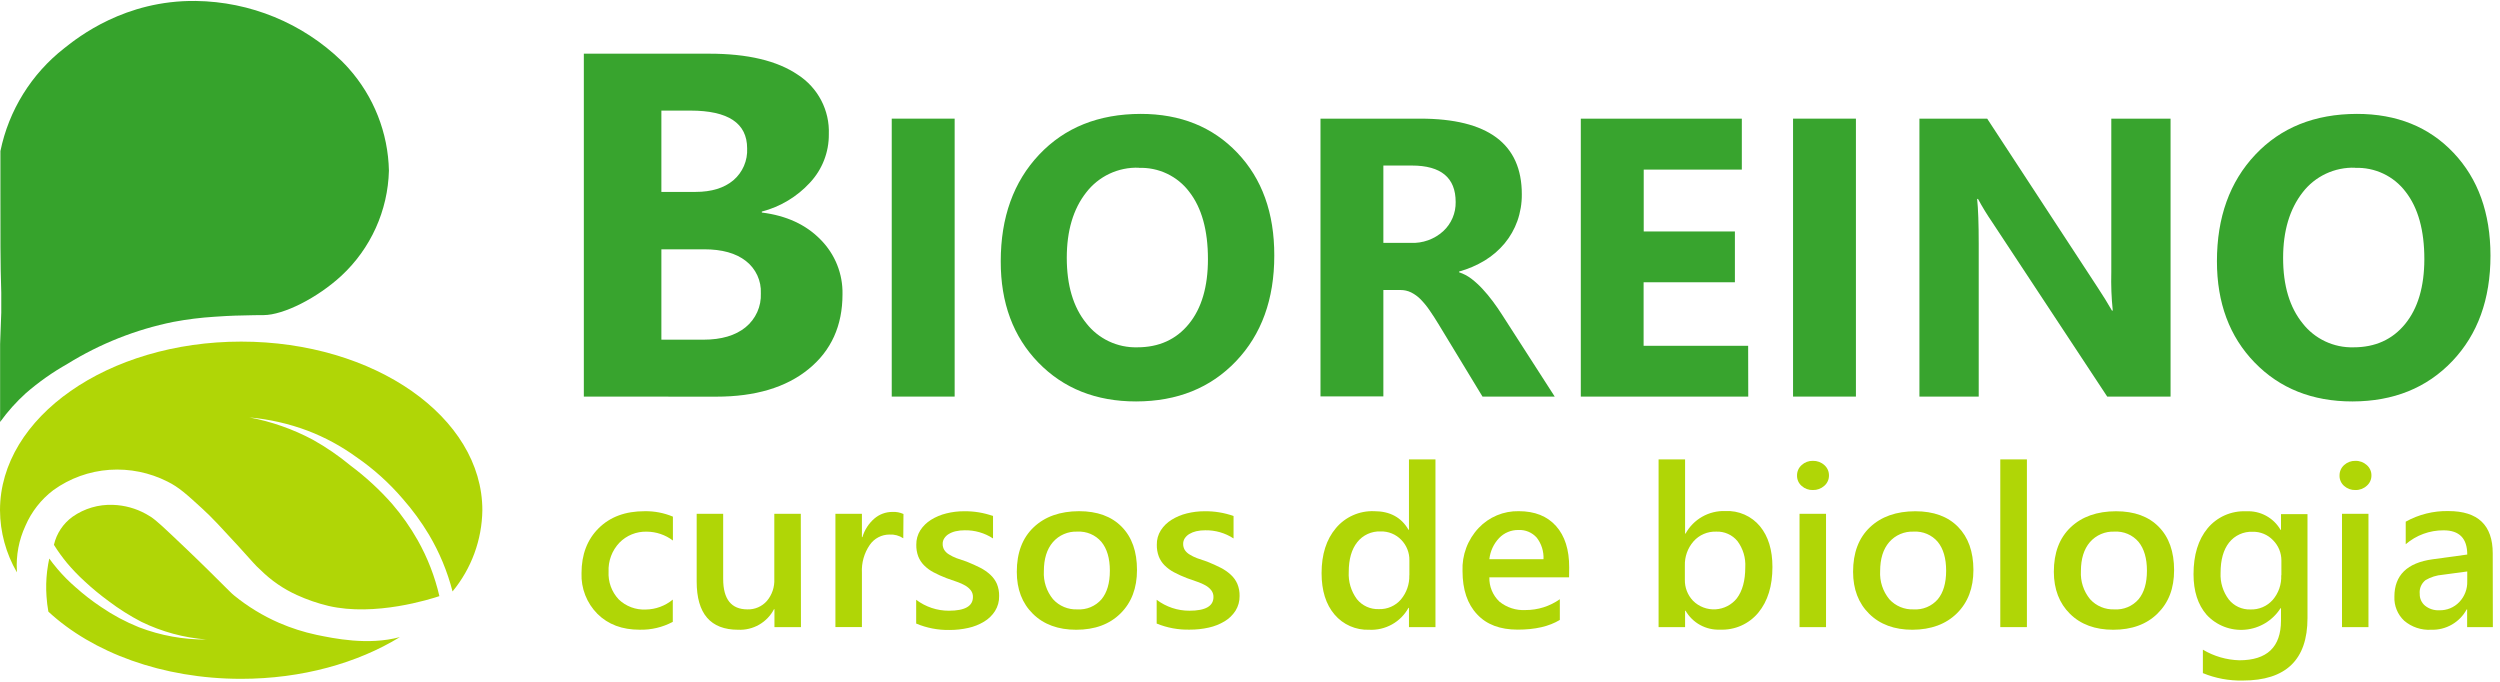
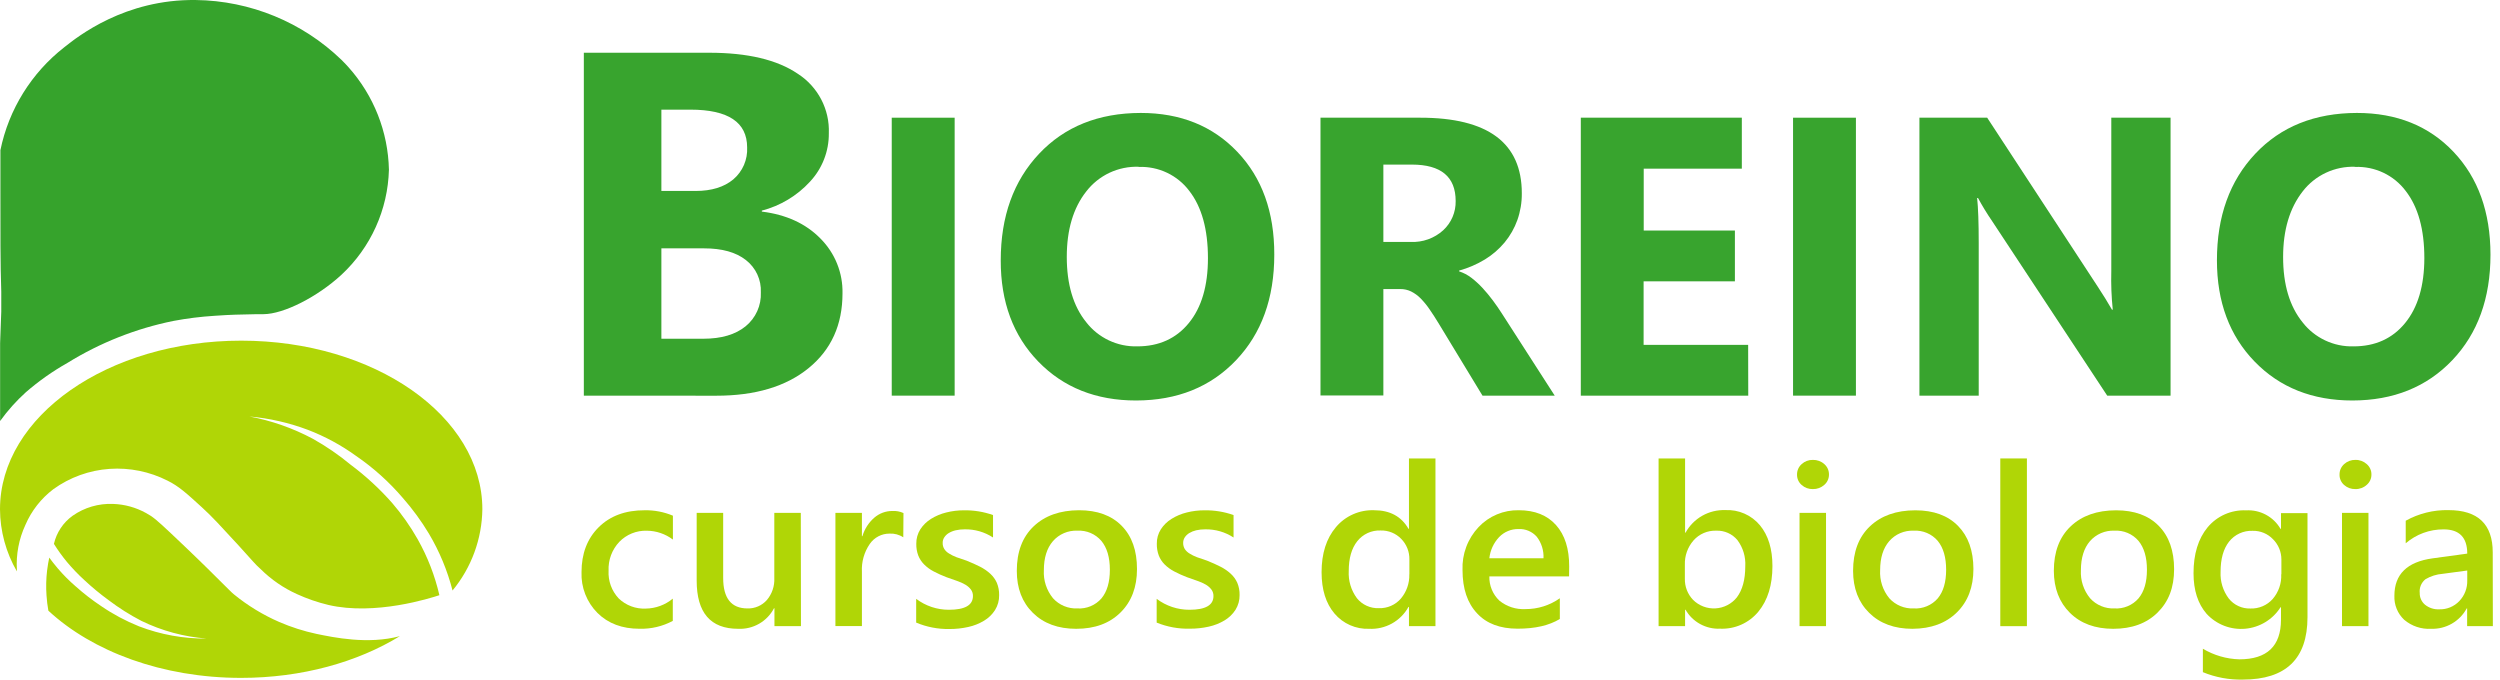
- <svg xmlns="http://www.w3.org/2000/svg" width="154.07" height="42" viewBox="0 0 309 84" fill="none">
+ <svg xmlns="http://www.w3.org/2000/svg" viewBox="0 0 309 84" fill="none">
  <path d="M48.071 20.98C48.007 23.424 47.455 25.832 46.446 28.061C45.438 30.291 43.994 32.298 42.198 33.966C39.255 36.685 35.067 38.822 32.575 38.831C32.354 38.831 30.977 38.831 29.07 38.895C28.503 38.918 27.568 38.95 26.509 39.033C24.809 39.14 23.116 39.351 21.442 39.666C16.804 40.604 12.371 42.359 8.351 44.847C6.515 45.882 4.788 47.098 3.197 48.479C2.013 49.55 0.946 50.743 0.014 52.037C0.014 51.633 0.014 45.531 0.014 42.408L0.157 38.51V36.071C0.037 32.457 0.051 28.84 0.051 23.342C0.051 22.301 0.051 20.636 0.051 18.559C1.083 13.521 3.882 9.013 7.946 5.839C9.646 4.487 15.445 -0.113 24.197 0.002C30.935 0.088 37.385 2.739 42.221 7.412C42.589 7.779 42.889 8.1 43.064 8.297C46.196 11.797 47.972 16.294 48.071 20.98Z" fill="#36A32C" />
  <path d="M38.043 53.124C35.725 52.252 33.298 51.698 30.829 51.478C33.565 51.993 36.206 52.921 38.66 54.229C40.315 55.155 41.882 56.229 43.34 57.439C45.214 58.837 46.937 60.426 48.481 62.18C49.674 63.566 50.728 65.065 51.627 66.655C52.847 68.82 53.75 71.146 54.308 73.566C53.225 73.923 46.362 76.119 40.59 74.771C39.254 74.451 37.952 74.002 36.703 73.432C35.034 72.677 33.514 71.631 32.216 70.342C31.428 69.636 31.419 69.526 29.453 67.38C27.338 65.087 26.279 63.909 24.938 62.689C23.045 60.96 22.101 60.098 20.71 59.41C18.5 58.289 16.026 57.785 13.552 57.952C11.041 58.124 8.629 58.994 6.592 60.465C5.078 61.614 3.889 63.134 3.141 64.876C2.335 66.614 1.973 68.523 2.087 70.434C2.087 70.498 2.087 70.562 2.087 70.621C0.734 68.287 0.015 65.641 0 62.946C0 51.436 13.358 42.105 29.812 42.105C46.265 42.105 59.619 51.436 59.619 62.946C59.57 66.612 58.271 70.153 55.934 72.987C55.3 70.519 54.317 68.152 53.013 65.958C52.075 64.394 50.995 62.917 49.789 61.547C48.098 59.568 46.153 57.82 44.004 56.347C42.166 55.019 40.163 53.935 38.043 53.124Z" fill="#B0D606" />
  <path d="M49.425 78.628C44.183 81.838 37.315 83.786 29.798 83.786C20.065 83.786 11.419 80.526 5.979 75.482C5.866 74.857 5.789 74.226 5.749 73.593C5.676 72.563 5.701 71.528 5.822 70.502C5.901 69.861 6.002 69.319 6.09 68.92C6.343 69.269 6.688 69.723 7.126 70.237C7.809 71.038 8.553 71.786 9.351 72.474C10.341 73.358 11.392 74.172 12.497 74.909C13.96 75.911 15.529 76.751 17.177 77.412C19.843 78.437 22.679 78.951 25.537 78.926C22.737 78.711 20.004 77.97 17.481 76.743C16.056 76.004 14.697 75.144 13.418 74.175C12.371 73.41 11.371 72.583 10.424 71.699C9.66 71.001 8.943 70.253 8.277 69.461C7.691 68.752 7.152 68.004 6.665 67.224C6.985 65.827 7.804 64.594 8.968 63.753C10.428 62.727 12.186 62.212 13.971 62.285C15.397 62.331 16.791 62.715 18.038 63.404C18.886 63.863 19.342 64.234 21.184 65.972C24.058 68.682 25.708 70.319 25.708 70.319C28.642 73.217 28.531 73.148 28.932 73.478C30.627 74.859 32.504 76.002 34.51 76.876C35.993 77.516 37.536 78.009 39.116 78.348C41.24 78.784 45.482 79.687 49.425 78.628Z" fill="#B0D606" />
  <g opacity="0.99">
    <path d="M72.162 48.901V6.518H87.657C92.408 6.518 96.059 7.386 98.611 9.122C99.834 9.91 100.83 11 101.502 12.286C102.174 13.572 102.498 15.01 102.443 16.459C102.468 18.682 101.633 20.829 100.112 22.457C98.517 24.196 96.45 25.438 94.161 26.033V26.153C97.189 26.529 99.607 27.641 101.416 29.491C102.302 30.38 102.999 31.437 103.466 32.599C103.933 33.762 104.16 35.007 104.133 36.259C104.133 40.141 102.738 43.221 99.946 45.498C97.155 47.776 93.346 48.913 88.518 48.91L72.162 48.901ZM81.747 13.552V23.603H85.966C87.941 23.603 89.499 23.125 90.642 22.168C91.209 21.683 91.658 21.076 91.953 20.393C92.248 19.709 92.383 18.968 92.346 18.224C92.346 15.113 90.011 13.555 85.34 13.552H81.747ZM81.747 30.697V41.867H86.943C89.163 41.867 90.901 41.355 92.157 40.331C92.776 39.825 93.269 39.182 93.596 38.454C93.923 37.726 94.075 36.932 94.041 36.135C94.076 35.372 93.926 34.612 93.606 33.918C93.285 33.224 92.803 32.616 92.199 32.146C90.97 31.177 89.243 30.694 87.017 30.697H81.747Z" fill="#36A32C" />
    <path d="M117.994 48.901H110.218V14.547H117.994V48.901Z" fill="#36A32C" />
    <path d="M140.421 49.501C135.477 49.501 131.45 47.899 128.339 44.696C125.229 41.492 123.679 37.319 123.692 32.178C123.692 26.749 125.271 22.357 128.431 19.004C131.591 15.65 135.778 13.969 140.993 13.96C145.906 13.96 149.889 15.565 152.941 18.775C155.994 21.984 157.514 26.217 157.501 31.472C157.501 36.867 155.926 41.219 152.775 44.526C149.625 47.834 145.507 49.492 140.421 49.501ZM140.758 20.613C139.508 20.569 138.266 20.823 137.135 21.354C136.005 21.886 135.018 22.679 134.258 23.667C132.655 25.703 131.854 28.398 131.854 31.751C131.854 35.154 132.655 37.845 134.258 39.826C135 40.782 135.957 41.551 137.053 42.069C138.148 42.588 139.351 42.842 140.564 42.811C143.245 42.811 145.372 41.848 146.944 39.922C148.516 37.997 149.302 35.326 149.302 31.912C149.302 28.351 148.535 25.579 146.999 23.599C146.277 22.639 145.332 21.868 144.245 21.351C143.158 20.835 141.961 20.588 140.758 20.632V20.613Z" fill="#36A32C" />
    <path d="M192.163 48.901H183.236L177.87 40.06C177.465 39.391 177.082 38.79 176.714 38.263C176.383 37.772 176.008 37.311 175.595 36.887C175.252 36.537 174.853 36.246 174.415 36.025C173.999 35.824 173.542 35.721 173.079 35.727H170.984V48.878H163.213V14.547H175.535C183.909 14.547 188.096 17.662 188.096 23.892C188.107 25.021 187.92 26.143 187.543 27.207C187.184 28.207 186.655 29.138 185.977 29.959C185.285 30.79 184.46 31.503 183.536 32.068C182.542 32.671 181.469 33.134 180.348 33.443V33.54C180.886 33.715 181.39 33.978 181.841 34.319C182.336 34.698 182.798 35.118 183.222 35.575C183.678 36.067 184.107 36.583 184.508 37.121C184.918 37.671 185.291 38.212 185.627 38.739L192.163 48.901ZM170.984 20.343V29.904H174.36C175.838 29.973 177.283 29.455 178.377 28.464C178.876 28.004 179.272 27.444 179.537 26.822C179.803 26.199 179.934 25.527 179.92 24.85C179.92 21.848 178.114 20.346 174.503 20.343H170.984Z" fill="#36A32C" />
    <path d="M216.084 48.901H195.388V14.547H215.29V20.847H203.163V28.491H214.434V34.769H203.149V42.623H216.071L216.084 48.901Z" fill="#36A32C" />
    <path d="M229.392 48.901H221.621V14.547H229.392V48.901Z" fill="#36A32C" />
    <path d="M268.281 48.901H260.452L246.218 27.317C245.588 26.399 245.009 25.448 244.481 24.47H244.374C244.504 25.692 244.569 27.545 244.569 30.027V48.905H237.241V14.547H245.615L259.31 35.475C259.931 36.419 260.51 37.35 261.04 38.276H261.138C260.975 36.704 260.915 35.124 260.957 33.544V14.547H268.281V48.901Z" fill="#36A32C" />
    <path d="M290.761 49.501C285.816 49.501 281.788 47.899 278.678 44.696C275.567 41.492 274.013 37.319 274.013 32.178C274.013 26.749 275.591 22.357 278.752 19.004C281.911 15.65 286.098 13.969 291.313 13.96C296.243 13.96 300.224 15.565 303.262 18.775C306.298 21.984 307.818 26.217 307.823 31.472C307.823 36.867 306.247 41.219 303.097 44.526C299.945 47.834 295.834 49.492 290.761 49.501ZM291.097 20.613C289.847 20.57 288.606 20.824 287.477 21.355C286.346 21.887 285.36 22.679 284.602 23.667C282.995 25.731 282.193 28.431 282.193 31.77C282.193 35.172 282.995 37.864 284.602 39.845C285.342 40.797 286.299 41.562 287.395 42.077C288.488 42.593 289.688 42.844 290.898 42.811C293.58 42.811 295.706 41.848 297.278 39.922C298.851 37.997 299.641 35.328 299.65 31.916C299.65 28.355 298.883 25.584 297.347 23.603C296.625 22.641 295.679 21.869 294.591 21.351C293.5 20.834 292.301 20.587 291.097 20.632V20.613Z" fill="#36A32C" />
  </g>
  <path d="M83.157 76.743C81.895 77.417 80.479 77.752 79.048 77.715C76.898 77.715 75.166 77.066 73.852 75.766C73.193 75.105 72.678 74.316 72.338 73.449C71.998 72.581 71.841 71.653 71.876 70.722C71.876 68.421 72.584 66.568 73.999 65.165C75.415 63.762 77.31 63.063 79.684 63.069C80.88 63.047 82.068 63.275 83.171 63.739V66.692C82.243 65.989 81.112 65.605 79.946 65.596C79.315 65.576 78.686 65.689 78.1 65.926C77.515 66.163 76.986 66.519 76.547 66.972C76.099 67.448 75.75 68.008 75.522 68.62C75.295 69.232 75.192 69.883 75.22 70.534C75.186 71.16 75.279 71.787 75.493 72.376C75.708 72.965 76.039 73.505 76.469 73.964C76.911 74.391 77.437 74.723 78.014 74.939C78.591 75.156 79.206 75.251 79.822 75.221C81.042 75.204 82.219 74.77 83.157 73.992V76.743Z" fill="#B0D606" />
  <path d="M98.998 77.394H95.722V75.18H95.667C95.25 75.98 94.611 76.645 93.825 77.096C93.04 77.546 92.141 77.762 91.236 77.72C87.818 77.72 86.109 75.733 86.109 71.759V63.39H89.384V71.433C89.384 73.946 90.387 75.202 92.392 75.202C92.843 75.215 93.29 75.128 93.703 74.949C94.117 74.77 94.485 74.503 94.783 74.166C95.425 73.409 95.754 72.437 95.704 71.447V63.39H98.979L98.998 77.394Z" fill="#B0D606" />
  <path d="M111.646 66.412C111.142 66.079 110.542 65.918 109.937 65.954C109.46 65.953 108.989 66.068 108.566 66.29C108.143 66.511 107.78 66.832 107.51 67.224C106.81 68.239 106.466 69.456 106.533 70.686V77.385H103.258V63.39H106.533V66.275H106.593C106.855 65.386 107.366 64.59 108.067 63.982C108.683 63.45 109.472 63.156 110.287 63.157C110.762 63.128 111.237 63.216 111.669 63.413L111.646 66.412Z" fill="#B0D606" />
  <path d="M113.24 76.954V74.015C114.403 74.897 115.826 75.373 117.289 75.367C119.263 75.367 120.252 74.803 120.255 73.675C120.265 73.383 120.175 73.096 120.002 72.859C119.812 72.62 119.58 72.417 119.315 72.263C118.993 72.078 118.654 71.925 118.302 71.805L116.994 71.346C116.445 71.137 115.91 70.895 115.391 70.622C114.953 70.394 114.554 70.1 114.207 69.75C113.896 69.436 113.653 69.062 113.493 68.65C113.324 68.191 113.243 67.704 113.254 67.215C113.242 66.585 113.413 65.966 113.747 65.431C114.087 64.906 114.54 64.464 115.073 64.133C115.658 63.77 116.297 63.502 116.966 63.34C117.681 63.16 118.416 63.071 119.154 63.074C120.374 63.055 121.588 63.254 122.738 63.661V66.435C121.7 65.755 120.479 65.403 119.237 65.426C118.861 65.423 118.485 65.463 118.118 65.546C117.816 65.614 117.527 65.73 117.261 65.89C117.04 66.021 116.853 66.202 116.713 66.417C116.581 66.617 116.512 66.852 116.515 67.091C116.504 67.36 116.573 67.626 116.713 67.857C116.862 68.085 117.062 68.274 117.298 68.412C117.589 68.594 117.897 68.748 118.219 68.87C118.583 68.998 118.998 69.145 119.467 69.296C120.089 69.544 120.647 69.796 121.144 70.048C121.602 70.281 122.027 70.574 122.406 70.92C122.748 71.235 123.022 71.615 123.212 72.038C123.408 72.519 123.504 73.034 123.493 73.552C123.509 74.207 123.331 74.853 122.982 75.409C122.64 75.945 122.176 76.394 121.628 76.72C121.024 77.084 120.364 77.346 119.675 77.495C118.908 77.667 118.125 77.751 117.339 77.747C115.932 77.77 114.536 77.5 113.24 76.954Z" fill="#B0D606" />
  <path d="M133.015 77.72C130.785 77.72 129.004 77.066 127.671 75.757C126.339 74.449 125.674 72.716 125.677 70.557C125.677 68.207 126.371 66.373 127.759 65.055C129.147 63.737 131.016 63.074 133.365 63.065C135.622 63.065 137.381 63.707 138.643 64.991C139.906 66.275 140.535 68.057 140.532 70.337C140.532 72.572 139.853 74.36 138.496 75.702C137.137 77.05 135.313 77.72 133.015 77.72ZM133.171 65.591C132.599 65.565 132.029 65.669 131.503 65.895C130.977 66.12 130.51 66.462 130.136 66.894C129.393 67.759 129.021 68.952 129.021 70.475C128.95 71.73 129.353 72.966 130.15 73.941C130.528 74.361 130.996 74.692 131.518 74.909C132.041 75.128 132.605 75.228 133.171 75.202C133.729 75.236 134.287 75.142 134.803 74.926C135.318 74.711 135.776 74.38 136.142 73.96C136.833 73.128 137.179 71.948 137.179 70.42C137.179 68.891 136.829 67.702 136.128 66.852C135.766 66.43 135.311 66.096 134.798 65.877C134.285 65.659 133.728 65.561 133.171 65.591Z" fill="#B0D606" />
  <path d="M142.964 76.954V74.015C144.129 74.897 145.554 75.373 147.018 75.367C148.996 75.367 149.984 74.803 149.984 73.675C149.992 73.382 149.902 73.095 149.726 72.859C149.539 72.62 149.308 72.417 149.045 72.263C148.721 72.078 148.38 71.925 148.027 71.805L146.723 71.346C146.175 71.137 145.639 70.895 145.12 70.622C144.682 70.392 144.282 70.099 143.932 69.75C143.622 69.436 143.38 69.061 143.222 68.65C143.053 68.191 142.972 67.704 142.983 67.215C142.968 66.585 143.139 65.965 143.476 65.431C143.814 64.904 144.268 64.461 144.802 64.133C145.385 63.77 146.023 63.502 146.691 63.34C147.406 63.161 148.141 63.072 148.879 63.074C150.1 63.056 151.316 63.254 152.467 63.661V66.435C151.429 65.756 150.209 65.404 148.966 65.426C148.588 65.423 148.211 65.463 147.842 65.546C147.542 65.615 147.254 65.731 146.99 65.889C146.769 66.022 146.58 66.203 146.437 66.417C146.308 66.618 146.239 66.852 146.239 67.091C146.232 67.36 146.3 67.625 146.437 67.857C146.588 68.083 146.788 68.273 147.022 68.412C147.314 68.594 147.622 68.748 147.944 68.87C148.303 68.998 148.722 69.145 149.192 69.296C149.814 69.544 150.371 69.796 150.864 70.048C151.323 70.28 151.748 70.573 152.126 70.92C152.469 71.233 152.744 71.614 152.932 72.038C153.131 72.518 153.226 73.033 153.213 73.552C153.224 74.192 153.049 74.822 152.711 75.367C152.367 75.903 151.904 76.351 151.357 76.679C150.751 77.042 150.09 77.304 149.399 77.454C148.633 77.626 147.849 77.71 147.064 77.706C145.66 77.741 144.264 77.485 142.964 76.954Z" fill="#B0D606" />
  <path d="M177.423 77.394H174.148V75.014H174.088C173.614 75.875 172.906 76.586 172.045 77.064C171.184 77.543 170.205 77.77 169.22 77.72C168.411 77.75 167.606 77.596 166.867 77.27C166.127 76.945 165.471 76.455 164.95 75.84C163.881 74.59 163.347 72.882 163.347 70.718C163.347 68.407 163.938 66.553 165.12 65.156C165.694 64.471 166.418 63.927 167.237 63.565C168.055 63.202 168.946 63.031 169.841 63.065C171.792 63.065 173.207 63.829 174.088 65.358H174.148V56.664H177.423V77.394ZM174.199 70.975V69.141C174.209 68.673 174.125 68.209 173.952 67.775C173.78 67.34 173.522 66.944 173.195 66.609C172.867 66.268 172.47 65.998 172.03 65.819C171.59 65.64 171.118 65.554 170.643 65.569C170.09 65.545 169.539 65.654 169.037 65.885C168.535 66.117 168.095 66.464 167.755 66.898C167.055 67.779 166.705 69.008 166.705 70.567C166.638 71.772 166.994 72.964 167.713 73.937C168.038 74.34 168.453 74.661 168.925 74.875C169.397 75.09 169.913 75.191 170.431 75.17C170.946 75.188 171.458 75.09 171.929 74.883C172.4 74.677 172.819 74.368 173.153 73.978C173.854 73.143 174.223 72.081 174.19 70.993L174.199 70.975Z" fill="#B0D606" />
  <path d="M193.937 71.241H184.084C184.069 71.798 184.17 72.352 184.383 72.868C184.595 73.384 184.914 73.849 185.319 74.235C186.224 74.974 187.374 75.349 188.543 75.285C190.066 75.292 191.553 74.824 192.795 73.946V76.505C191.477 77.308 189.736 77.709 187.571 77.706C185.406 77.703 183.743 77.076 182.583 75.826C181.373 74.554 180.768 72.766 180.768 70.461C180.728 69.486 180.884 68.513 181.226 67.599C181.569 66.685 182.091 65.848 182.762 65.138C183.397 64.466 184.166 63.935 185.02 63.578C185.873 63.221 186.793 63.046 187.719 63.065C189.696 63.065 191.232 63.676 192.325 64.899C193.418 66.122 193.96 67.831 193.951 70.026L193.937 71.241ZM190.777 68.998C190.824 68.041 190.529 67.099 189.943 66.339C189.662 66.021 189.313 65.771 188.922 65.607C188.53 65.442 188.106 65.368 187.682 65.39C187.236 65.382 186.793 65.466 186.382 65.638C185.97 65.809 185.599 66.063 185.291 66.385C184.613 67.101 184.189 68.019 184.084 68.998H190.777Z" fill="#B0D606" />
  <path d="M208.336 75.367H208.276V77.394H205.001V56.664H208.276V65.835H208.336C208.815 64.963 209.528 64.24 210.395 63.748C211.262 63.256 212.249 63.013 213.247 63.047C214.058 63.007 214.868 63.156 215.613 63.483C216.355 63.809 217.012 64.303 217.531 64.927C218.561 66.177 219.076 67.858 219.073 69.971C219.073 72.309 218.497 74.183 217.341 75.592C216.771 76.288 216.044 76.841 215.221 77.208C214.397 77.575 213.499 77.745 212.597 77.706C211.74 77.743 210.889 77.544 210.137 77.132C209.385 76.719 208.762 76.109 208.336 75.367ZM208.249 69.805V71.539C208.228 72.504 208.591 73.438 209.258 74.138C209.62 74.5 210.055 74.781 210.534 74.963C211.013 75.146 211.526 75.225 212.038 75.196C212.55 75.167 213.05 75.03 213.505 74.795C213.96 74.56 214.361 74.231 214.678 73.831C215.369 72.914 215.716 71.636 215.716 69.998C215.785 68.839 215.443 67.694 214.748 66.761C214.432 66.378 214.032 66.073 213.578 65.871C213.124 65.668 212.629 65.572 212.132 65.591C211.602 65.572 211.075 65.67 210.588 65.879C210.101 66.087 209.667 66.401 209.318 66.797C208.593 67.63 208.211 68.704 208.249 69.805Z" fill="#B0D606" />
  <path d="M224.071 60.451C223.562 60.467 223.068 60.286 222.69 59.947C222.504 59.788 222.357 59.591 222.256 59.369C222.158 59.147 222.109 58.906 222.113 58.663C222.109 58.417 222.158 58.174 222.256 57.949C222.357 57.724 222.504 57.523 222.69 57.361C223.065 57.016 223.559 56.83 224.071 56.843C224.592 56.83 225.097 57.015 225.484 57.361C225.67 57.523 225.817 57.724 225.918 57.949C226.016 58.174 226.065 58.417 226.061 58.663C226.061 58.903 226.012 59.14 225.911 59.358C225.813 59.577 225.668 59.771 225.484 59.929C225.097 60.277 224.592 60.464 224.071 60.451ZM225.697 77.394H222.422V63.39H225.697V77.394Z" fill="#B0D606" />
  <path d="M236.378 77.72C234.149 77.72 232.37 77.066 231.04 75.757C229.709 74.449 229.043 72.716 229.041 70.558C229.041 68.207 229.734 66.373 231.122 65.055C232.511 63.737 234.382 63.077 236.733 63.074C238.991 63.074 240.751 63.716 242.011 65C243.274 66.284 243.909 68.058 243.914 70.323C243.914 72.558 243.234 74.346 241.875 75.688C240.514 77.031 238.683 77.707 236.378 77.72ZM236.534 65.591C235.964 65.566 235.392 65.67 234.867 65.895C234.341 66.121 233.874 66.462 233.501 66.894C232.756 67.759 232.385 68.953 232.385 70.475C232.314 71.73 232.716 72.966 233.514 73.942C233.892 74.36 234.359 74.691 234.882 74.909C235.405 75.127 235.969 75.227 236.534 75.202C237.093 75.236 237.652 75.142 238.166 74.926C238.683 74.711 239.141 74.38 239.505 73.96C240.198 73.128 240.543 71.948 240.543 70.42C240.543 68.891 240.198 67.702 239.505 66.853C239.143 66.429 238.687 66.095 238.173 65.876C237.661 65.658 237.102 65.56 236.546 65.591H236.534Z" fill="#B0D606" />
  <path d="M250.525 77.394H247.236V56.664H250.525V77.394Z" fill="#B0D606" />
  <path d="M261.197 77.72C258.961 77.72 257.182 77.066 255.854 75.757C254.528 74.449 253.862 72.716 253.855 70.558C253.855 68.207 254.548 66.373 255.937 65.055C257.325 63.737 259.196 63.077 261.548 63.074C263.81 63.074 265.565 63.716 266.826 65C268.089 66.284 268.719 68.067 268.719 70.347C268.719 72.625 268.037 74.368 266.678 75.711C265.319 77.055 263.49 77.72 261.197 77.72ZM261.349 65.591C260.777 65.566 260.207 65.67 259.681 65.895C259.156 66.121 258.689 66.462 258.313 66.894C257.573 67.759 257.202 68.953 257.2 70.475C257.13 71.731 257.533 72.967 258.333 73.942C258.711 74.36 259.178 74.691 259.699 74.909C260.22 75.126 260.783 75.227 261.349 75.202C261.908 75.236 262.467 75.142 262.981 74.926C263.497 74.711 263.955 74.38 264.32 73.96C265.015 73.128 265.362 71.948 265.362 70.42C265.362 68.891 265.015 67.702 264.32 66.853C263.958 66.428 263.499 66.093 262.983 65.874C262.469 65.656 261.91 65.559 261.349 65.591Z" fill="#B0D606" />
  <path d="M285.206 76.284C285.206 81.426 282.539 83.997 277.205 83.997C275.515 84.034 273.836 83.722 272.276 83.08V80.182C273.64 80.996 275.191 81.448 276.78 81.493C280.21 81.493 281.927 79.858 281.931 76.587V75.056H281.875C281.401 75.803 280.76 76.431 280.004 76.892C279.246 77.353 278.392 77.633 277.507 77.712C276.624 77.79 275.732 77.665 274.905 77.345C274.078 77.025 273.335 76.519 272.736 75.867C271.659 74.626 271.12 72.956 271.12 70.855C271.12 68.48 271.699 66.589 272.855 65.183C273.432 64.488 274.165 63.936 274.992 63.57C275.821 63.205 276.722 63.037 277.628 63.079C278.479 63.032 279.327 63.221 280.078 63.626C280.827 64.031 281.45 64.635 281.875 65.371H281.931V63.427H285.206V76.284ZM281.98 70.993V69.159C281.982 68.695 281.893 68.234 281.716 67.805C281.54 67.375 281.278 66.984 280.95 66.655C280.625 66.314 280.234 66.046 279.801 65.865C279.367 65.685 278.9 65.598 278.43 65.61C277.871 65.585 277.317 65.694 276.809 65.926C276.302 66.158 275.857 66.507 275.513 66.944C274.813 67.834 274.464 69.076 274.464 70.672C274.402 71.856 274.76 73.024 275.473 73.974C275.79 74.374 276.197 74.695 276.662 74.909C277.127 75.125 277.637 75.228 278.149 75.212C278.669 75.231 279.186 75.134 279.664 74.93C280.143 74.725 280.567 74.417 280.912 74.028C281.638 73.182 282.014 72.091 281.958 70.979L281.98 70.993Z" fill="#B0D606" />
  <path d="M291.119 60.451C290.611 60.464 290.117 60.284 289.737 59.947C289.554 59.788 289.406 59.59 289.308 59.368C289.21 59.146 289.16 58.906 289.167 58.663C289.163 58.418 289.21 58.174 289.308 57.95C289.409 57.725 289.554 57.524 289.737 57.361C290.115 57.018 290.609 56.832 291.119 56.843C291.64 56.829 292.143 57.014 292.529 57.361C292.715 57.522 292.865 57.722 292.965 57.947C293.066 58.172 293.115 58.417 293.108 58.663C293.111 58.903 293.059 59.141 292.959 59.359C292.858 59.578 292.713 59.772 292.529 59.928C292.145 60.278 291.64 60.465 291.119 60.451ZM292.742 77.394H289.471V63.39H292.742V77.394Z" fill="#B0D606" />
  <path d="M308.117 77.394H304.938V75.202H304.882C304.46 75.987 303.823 76.639 303.049 77.084C302.274 77.529 301.388 77.749 300.492 77.72C299.276 77.792 298.08 77.391 297.154 76.601C296.752 76.221 296.434 75.76 296.227 75.248C296.019 74.736 295.923 74.186 295.947 73.634C295.947 70.987 297.519 69.446 300.664 69.012L304.952 68.425C304.952 66.426 303.975 65.428 302.017 65.431C300.304 65.423 298.643 66.034 297.347 67.15V64.362C298.958 63.465 300.78 63.012 302.625 63.051C306.273 63.051 308.099 64.792 308.102 68.274L308.117 77.394ZM304.952 70.516L301.916 70.924C301.167 70.98 300.44 71.208 299.792 71.589C299.54 71.79 299.341 72.051 299.215 72.349C299.092 72.646 299.043 72.97 299.079 73.29C299.07 73.567 299.126 73.842 299.24 74.094C299.354 74.347 299.524 74.571 299.739 74.749C300.233 75.144 300.859 75.345 301.493 75.312C301.954 75.326 302.414 75.242 302.841 75.067C303.268 74.891 303.653 74.628 303.97 74.294C304.297 73.953 304.552 73.551 304.719 73.111C304.889 72.671 304.967 72.202 304.952 71.731V70.516Z" fill="#B0D606" />
</svg>
